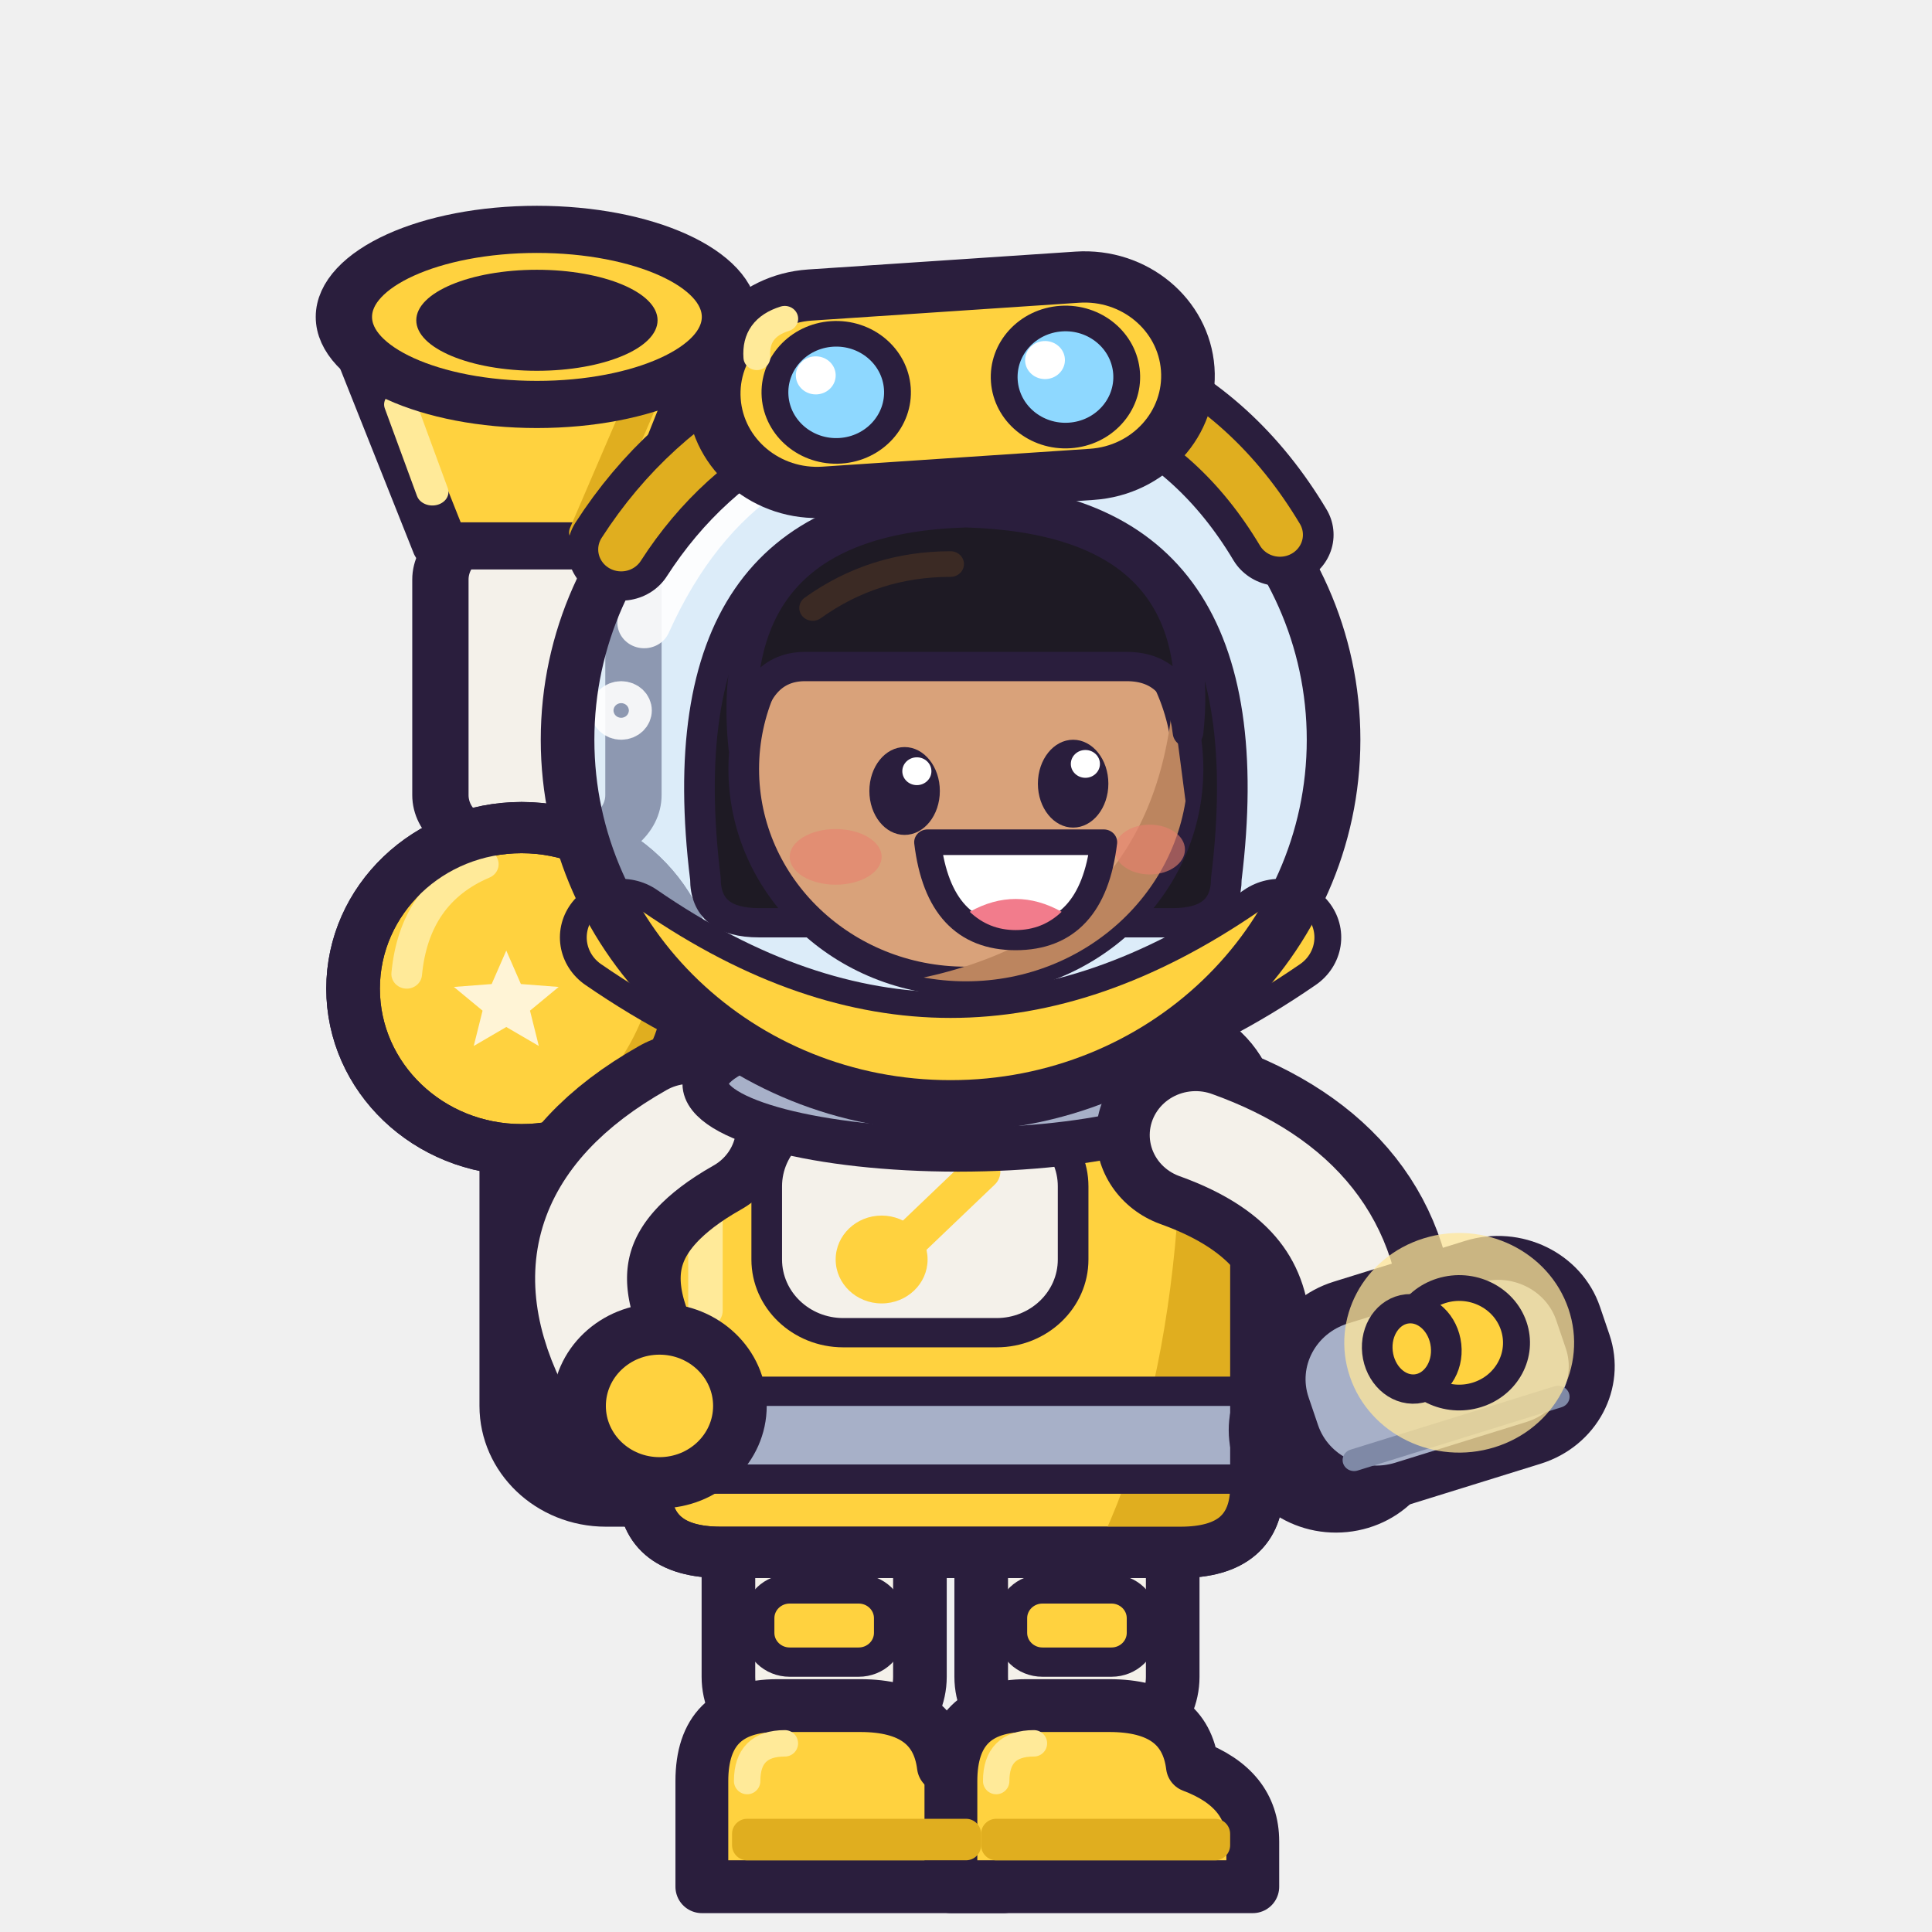
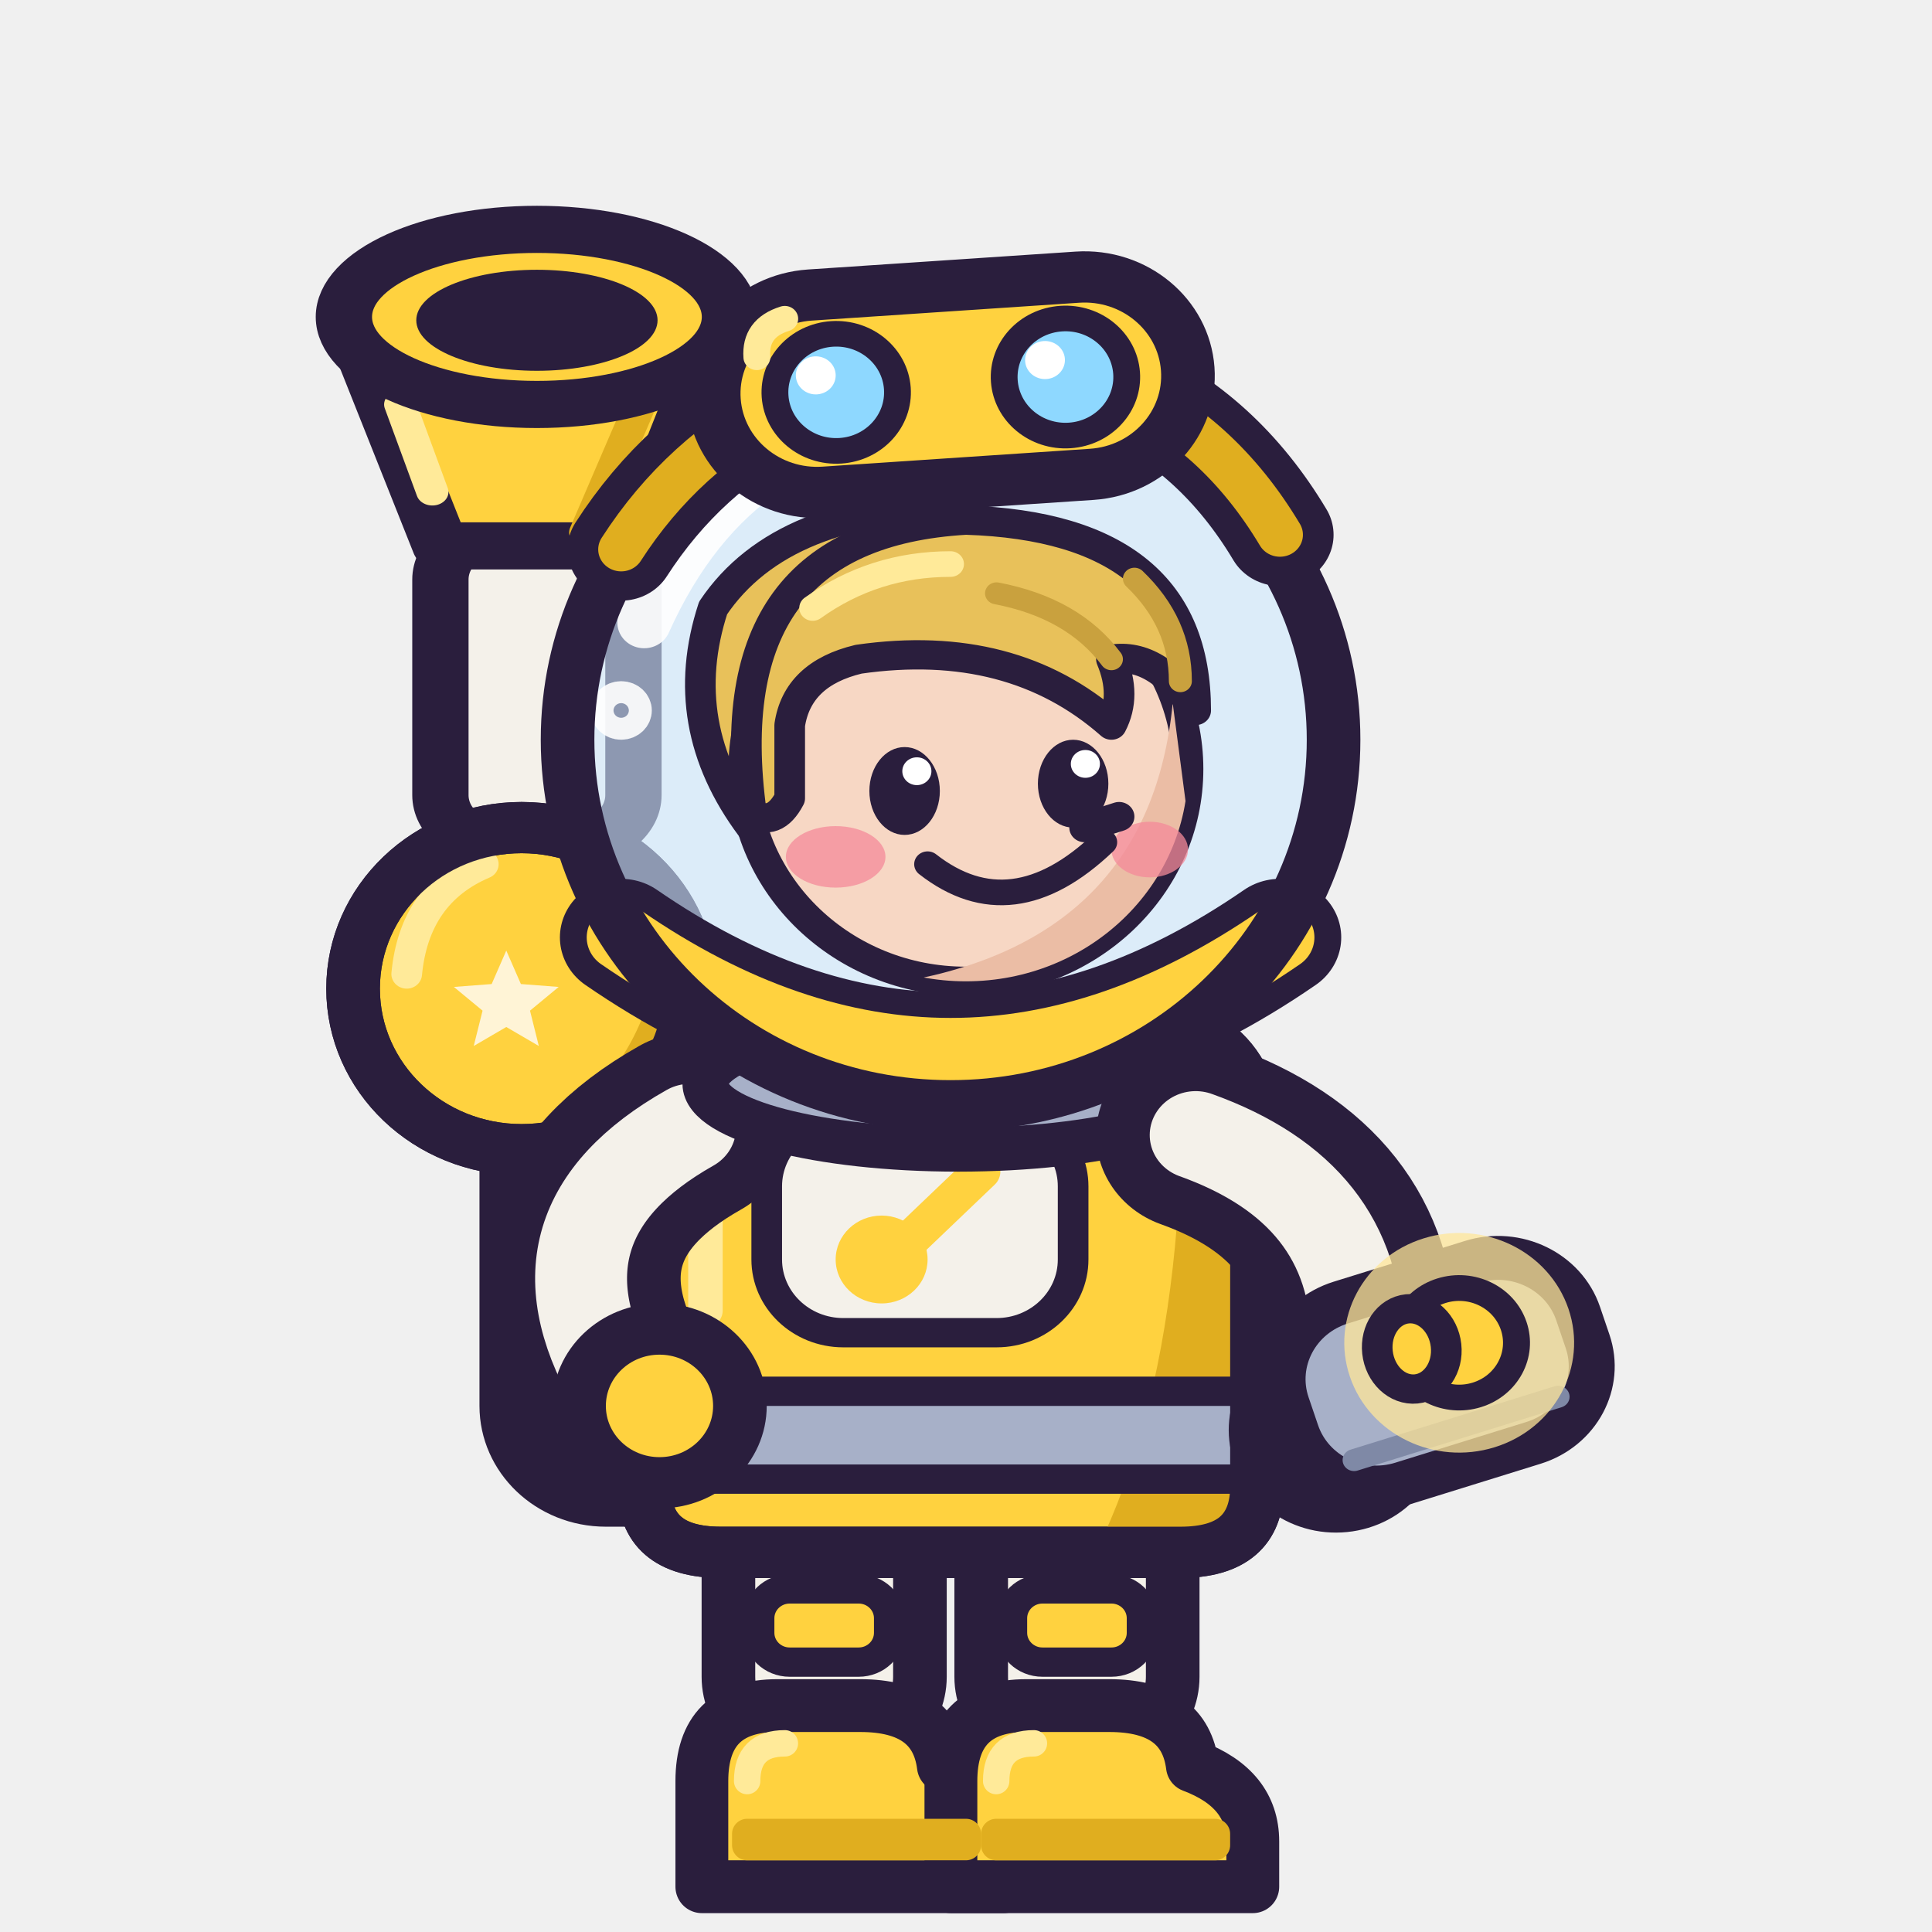
<svg xmlns="http://www.w3.org/2000/svg" viewBox="0 0 256 256" width="256" height="256">
  <defs>
    <clipPath id="torso-clip">
      <path d="M86 150 Q86 132 106 132 H148 Q166 132 166 150 V196 Q166 205 156 205 H96 Q86 205 86 196 Z" />
    </clipPath>
    <clipPath id="face-clip">
      <circle cx="128" cy="98" r="29" />
    </clipPath>
    <clipPath id="ball-clip">
      <circle cx="70" cy="128" r="22" />
    </clipPath>
  </defs>
  <g id="juno" stroke="#2A1E3D" stroke-width="7" stroke-linejoin="round" stroke-linecap="round">
    <g id="body-back" transform="translate(129 228) scale(1.015 0.97) translate(-129 -228)">
      <g id="backpack">
        <rect x="68" y="138" width="36" height="60" rx="13" fill="#A7B0C8" />
        <path d="M74 184 Q74 192 84 192 H98" fill="none" stroke="#7F89A6" stroke-width="5" />
      </g>
      <g id="popper">
        <g id="funnel" transform="translate(72 108) scale(1.05 0.92) translate(-72 -108)">
          <rect id="funnel-neck" x="60" y="62" width="24" height="46" rx="7" fill="#F4F1EA" />
          <path d="M60 64 L50 34 H94 L84 64 Z" fill="#FFD23F" />
          <path d="M78 62 L87 37" fill="none" stroke="#E0AE1F" stroke-width="4" />
          <path d="M59 56 L55 43" fill="none" stroke="#FFEA99" stroke-width="4" />
          <ellipse cx="72" cy="30" rx="24" ry="13" fill="#FFD23F" />
          <ellipse id="funnel-hole" cx="72" cy="30.5" rx="15" ry="7.5" fill="#2A1E3D" stroke="none" />
        </g>
        <g id="popper-ball">
          <circle cx="70" cy="128" r="22" fill="#FFD23F" />
          <path clip-path="url(#ball-clip)" d="M88 114 Q90 142 64 152 L96 156 L96 112 Z" fill="#E0AE1F" stroke="none" />
          <path id="ball-star" d="M0 -20 L5.3 -7.3 L19 -6.2 L8.6 2.8 L11.8 16.2 L0 9 L-11.8 16.2 L-8.6 2.8 L-19 -6.2 L-5.3 -7.3 Z" transform="translate(68 130) scale(0.36)" fill="#FFF4D6" stroke="none" />
          <path d="M55 126 Q56 115 65 111" fill="none" stroke="#FFEA99" stroke-width="4" />
          <circle cx="70" cy="128" r="22" fill="none" />
        </g>
      </g>
      <g id="legs">
        <rect x="97" y="190" width="25" height="42" rx="10" fill="#F4F1EA" />
        <rect x="130" y="190" width="25" height="42" rx="10" fill="#F4F1EA" />
        <rect x="101" y="210" width="17" height="10" rx="4" fill="#FFD23F" stroke-width="4" />
        <rect x="134" y="210" width="17" height="10" rx="4" fill="#FFD23F" stroke-width="4" />
      </g>
    </g>
    <g id="boots">
      <path d="M93 250 V236 Q93 226 103 226 H114 Q124 226 125 234 Q133 237 133 244 V250 Z" fill="#FFD23F" />
      <path d="M126 250 V236 Q126 226 136 226 H147 Q157 226 158 234 Q166 237 166 244 V250 Z" fill="#FFD23F" />
      <g stroke="none">
        <rect x="97" y="241" width="33" height="5.5" rx="2" fill="#E0AE1F" />
        <rect x="130" y="241" width="33" height="5.5" rx="2" fill="#E0AE1F" />
      </g>
      <path d="M99 236 Q99 231 104 231" fill="none" stroke="#FFEA99" stroke-width="3.5" />
      <path d="M132 236 Q132 231 137 231" fill="none" stroke="#FFEA99" stroke-width="3.5" />
    </g>
    <g id="body" transform="translate(129 228) scale(1.015 0.97) translate(-129 -228)">
      <g id="torso">
        <path d="M86 150 Q86 132 106 132 H148 Q166 132 166 150 V196 Q166 205 156 205 H96 Q86 205 86 196 Z" fill="#FFD23F" />
        <g clip-path="url(#torso-clip)">
          <path id="torso-shade" d="M156 132 H170 V214 H140 Q158 186 156 132 Z" fill="#E0AE1F" stroke="none" />
          <rect id="chest-panel" x="102" y="145" width="40" height="30" rx="10" fill="#F4F1EA" stroke-width="4" />
          <g id="emblem" stroke="none">
            <path d="M117 166 L130 153" fill="none" stroke="#FFD23F" stroke-width="5" stroke-linecap="round" />
            <circle cx="117" cy="165" r="6" fill="#FFD23F" />
          </g>
          <rect id="tool-belt" x="80" y="183" width="92" height="12" fill="#A7B0C8" stroke-width="4" />
        </g>
        <path d="M86 150 Q86 132 106 132 H148 Q166 132 166 150 V196 Q166 205 156 205 H96 Q86 205 86 196 Z" fill="none" />
        <path id="torso-highlight" d="M94 172 V152 Q94 143 102 141" fill="none" stroke="#FFEA99" stroke-width="4.5" />
      </g>
      <g id="arm-back">
        <path d="M92 147 Q70 160 82 182" fill="none" stroke-width="26" />
        <path d="M92 147 Q70 160 82 182" fill="none" stroke="#F4F1EA" stroke-width="12" />
        <g id="mitten-back" fill="#FFD23F">
          <circle cx="88" cy="185" r="10.5" />
        </g>
      </g>
      <ellipse id="collar" cx="127" cy="141" rx="33" ry="9" fill="#A7B0C8" stroke-width="6" />
      <g id="arm-front" transform="rotate(-6 158 148)">
        <path d="M158 148 Q178 158 176 178" fill="none" stroke-width="26" />
        <path d="M158 148 Q178 158 176 178" fill="none" stroke="#F4F1EA" stroke-width="12" />
        <g id="mitten-front" fill="#FFD23F">
          <circle cx="172" cy="190" r="10.5" />
        </g>
        <g id="controller" transform="rotate(-12 184 184)">
          <rect x="166" y="171" width="40" height="26" rx="11" fill="#A7B0C8" stroke-width="6" />
          <path d="M172 192 H200" fill="none" stroke="#7F89A6" stroke-width="3" />
          <circle id="button-glow" cx="190" cy="181" r="15" fill="#FFE79A" opacity="0.75" stroke="none" />
          <g id="button" transform="translate(190 181) scale(0.88) translate(-190 -181)">
            <circle cx="190" cy="181" r="8.5" fill="#FFD23F" stroke-width="4" />
            <circle cx="187.5" cy="178.5" r="2.6" fill="#FFFFFF" stroke="none" />
          </g>
        </g>
        <ellipse id="mitten-thumb" transform="translate(9 2)" cx="174" cy="178" rx="4.5" ry="5.5" fill="#FFD23F" stroke-width="4" />
      </g>
      <g id="helmet">
        <circle id="glass" cx="126" cy="94" r="50" fill="#CFE9FF" fill-opacity="0.6" stroke="none" />
        <g id="head" stroke-width="4">
-           <path id="hair-bob" d="M94 113 Q88 62 128 61 Q168 62 162 113 Q162 119 155 119 H101 Q94 119 94 113 Z" fill="#1E1A24" />
-           <circle id="face" cx="128" cy="98" r="29" fill="#D9A27A" />
-           <path id="face-shade" clip-path="url(#face-clip)" d="M155 89 Q152 121 120 127 L160 129 Z" fill="#BC855F" stroke="none" />
-           <path id="fringe" d="M99 95 Q96 64 128 63 Q160 64 157 93 Q156 84 149 84 H107 Q100 84 99 95 Z" fill="#1E1A24" />
-           <path id="hair-sheen" d="M108 76 Q116 70 126 70" fill="none" stroke="#3B2A24" stroke-width="3.5" />
+           <path id="hair-back" d="M100 106 Q90 92 95 76 Q104 62 128 62 L128 84 Z" fill="#E8C15A" />
+           <circle id="face" cx="128" cy="98" r="29" fill="#F7D7C4" />
+           <path id="face-shade" clip-path="url(#face-clip)" d="M155 89 Q152 121 120 127 L160 129 Z" fill="#EBBDA5" stroke="none" />
+           <path id="fringe" d="M100 104 Q95 66 128 64 Q158 65 158 90 Q153 82 147 83 Q149 88 147 92 Q134 80 114 83 Q106 85 105 92 L105 102 Q103 106 100 104 Z" fill="#E8C15A" />
+           <path id="hair-shade" d="M150 72 Q156 78 156 86 M132 74 Q142 76 147 83" fill="none" stroke="#C9A13E" stroke-width="3" />
+           <path id="hair-sheen" d="M108 76 Q116 70 126 70" fill="none" stroke="#FFEA99" stroke-width="3.5" />
          <g id="face-features" stroke="none">
            <ellipse cx="120" cy="101" rx="4.6" ry="6" fill="#2A1E3D" />
            <ellipse cx="142" cy="100" rx="4.6" ry="6" fill="#2A1E3D" />
            <circle cx="121.6" cy="98.3" r="1.9" fill="#FFFFFF" />
            <circle cx="143.6" cy="97.3" r="1.9" fill="#FFFFFF" />
-             <ellipse cx="111" cy="110" rx="6" ry="3.8" fill="#E8806E" opacity="0.6" />
-             <ellipse cx="152" cy="109" rx="4.6" ry="3.4" fill="#E8806E" opacity="0.6" />
+             <ellipse cx="111" cy="110" rx="6.5" ry="4.2" fill="#F48A9A" opacity="0.75" />
+             <ellipse cx="152" cy="109" rx="5" ry="3.8" fill="#F48A9A" opacity="0.75" />
          </g>
-           <g id="mouth">
-             <path d="M123 108 H146 Q144.5 121 134.5 121 Q124.5 121 123 108 Z" fill="#FFFFFF" stroke-width="3.5" />
-             <path d="M128.5 117.5 Q134.5 114 140.5 117.5 Q138 120 134.5 120 Q131 120 128.5 117.5 Z" fill="#F27C8C" stroke="none" />
+           <g id="mouth" fill="none" stroke-width="3.5">
+             <path d="M123 111 Q134 120 146 108" />
+             <path d="M143.5 106 L148 104.5" stroke-width="4" />
          </g>
        </g>
        <g id="visor-rim">
          <path d="M83 121 Q126 152 169 121" fill="none" stroke-width="16" />
          <path d="M83 121 Q126 152 169 121" fill="none" stroke="#FFD23F" stroke-width="9" />
        </g>
        <g id="helmet-highlight" stroke="#FFFFFF" fill="none">
          <path d="M86 78 Q92 64 102 57" stroke-width="7" opacity="0.9" />
          <circle cx="83" cy="90" r="1.5" stroke-width="5" opacity="0.9" />
        </g>
        <circle id="helmet-outline" cx="126" cy="94" r="50" fill="none" />
        <g id="goggles">
          <path id="goggle-strap" d="M83 68 Q91 55 104 48 M148 46 Q161 52 169 66" fill="none" stroke-width="14" />
          <path d="M83 68 Q91 55 104 48 M148 46 Q161 52 169 66" fill="none" stroke="#E0AE1F" stroke-width="6" />
          <g id="goggle-frame" transform="rotate(-4 126 45)">
            <rect x="95" y="32" width="62" height="27" rx="13.5" fill="#FFD23F" />
            <circle cx="111" cy="45.5" r="8" fill="#8ED8FF" stroke-width="3.5" />
            <circle cx="141" cy="45.5" r="8" fill="#8ED8FF" stroke-width="3.5" />
            <circle cx="108.5" cy="43" r="2.6" fill="#FFFFFF" stroke="none" />
            <circle cx="138.5" cy="43" r="2.6" fill="#FFFFFF" stroke="none" />
            <path d="M101 40 Q101 36 105 35" fill="none" stroke="#FFEA99" stroke-width="3.5" />
          </g>
        </g>
      </g>
    </g>
  </g>
</svg>
